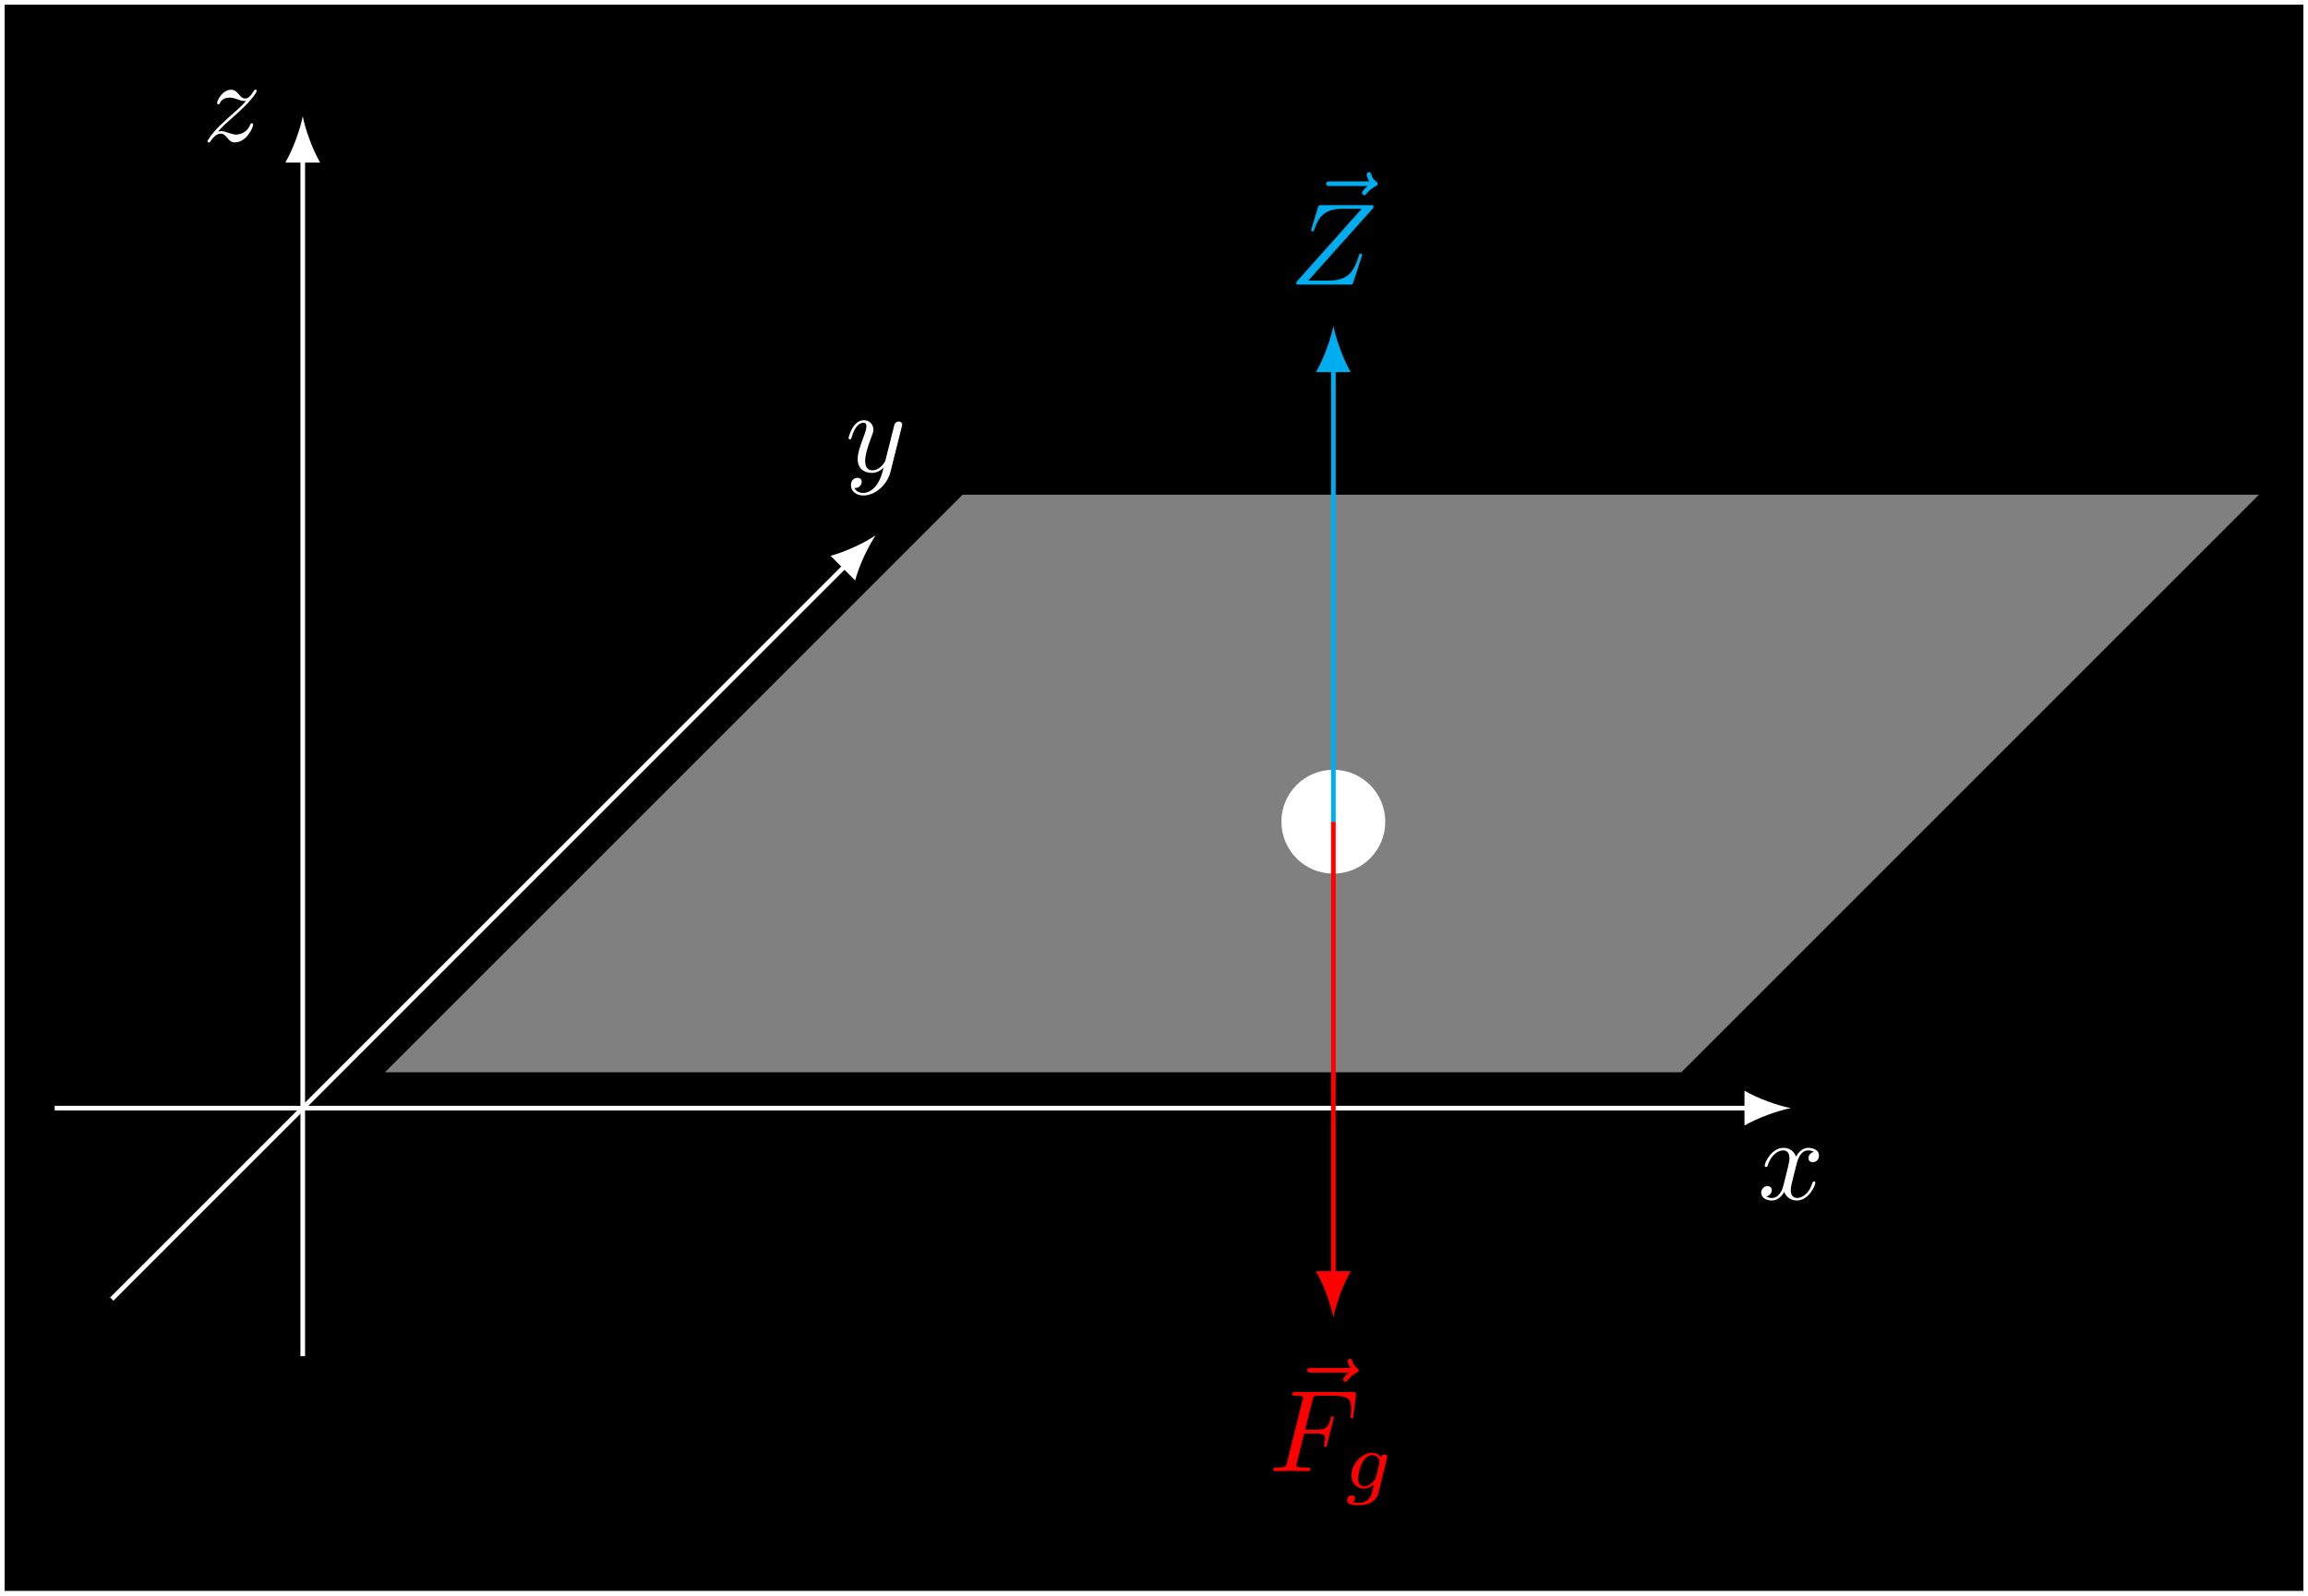
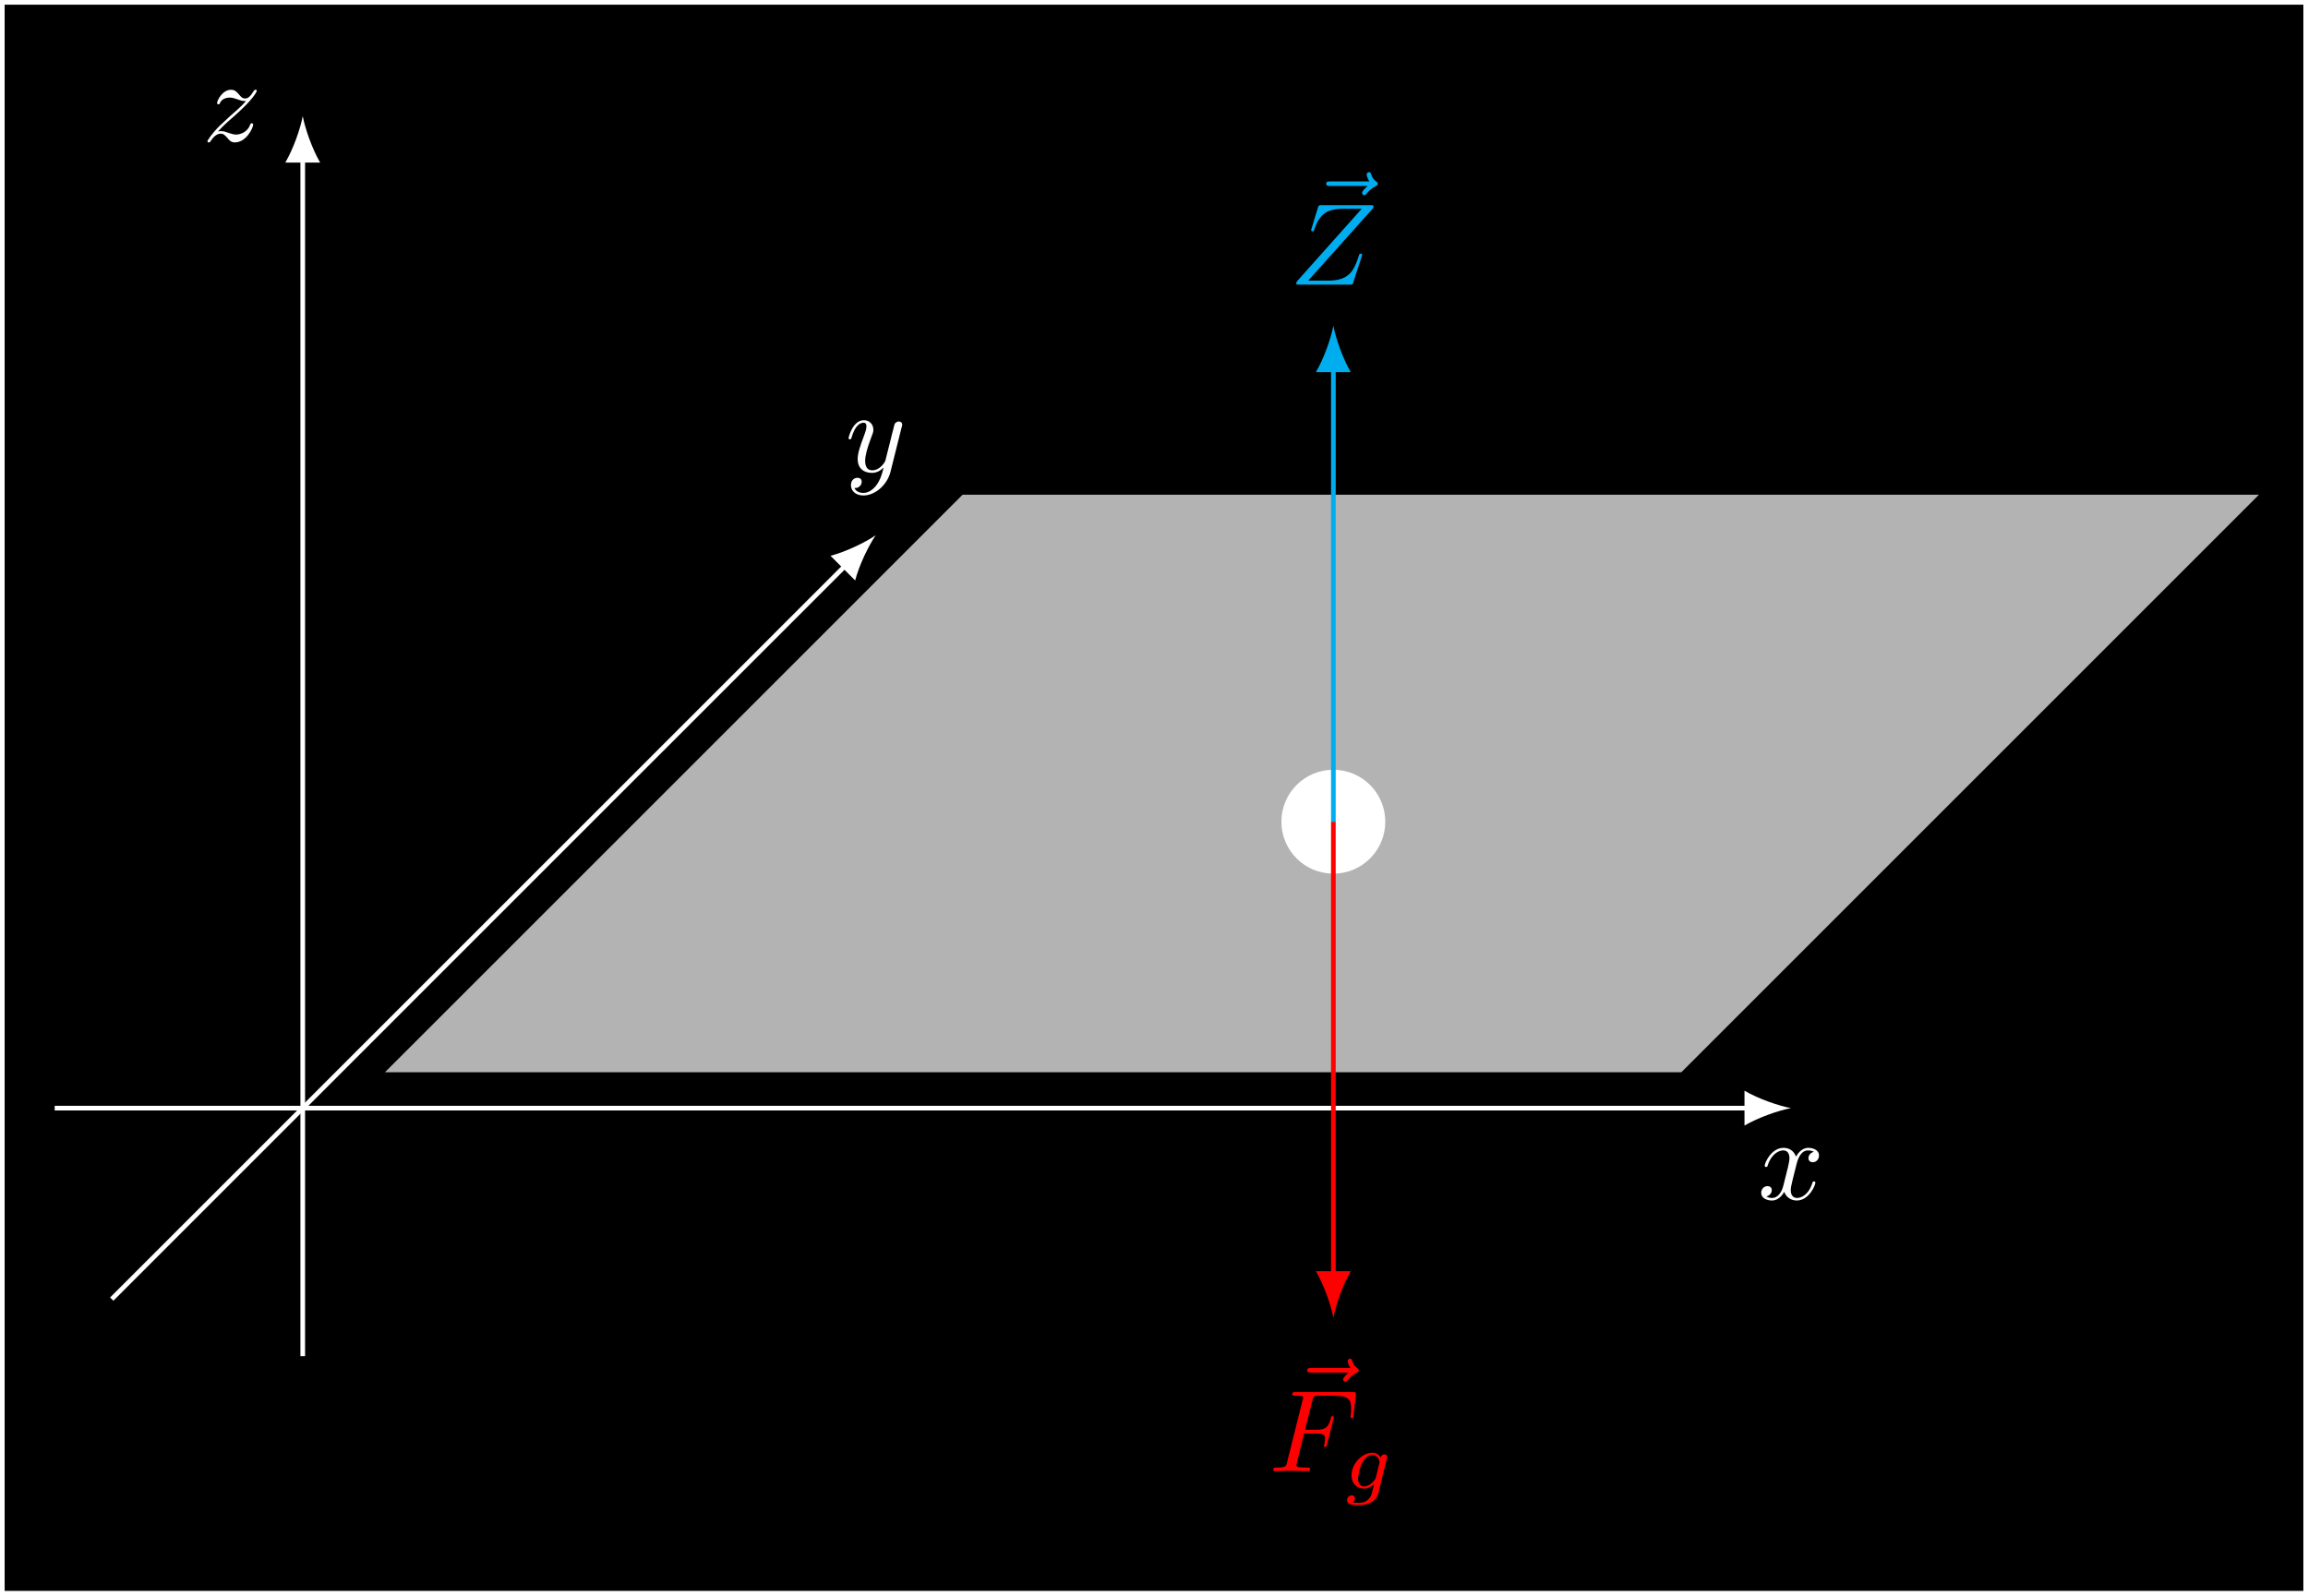
<svg xmlns="http://www.w3.org/2000/svg" xmlns:xlink="http://www.w3.org/1999/xlink" width="197.823pt" height="136.774pt" viewBox="0 0 197.823 136.774" version="1.1">
  <defs>
    <g>
      <symbol overflow="visible" id="glyph0-0">
        <path style="stroke:none;" d="" />
      </symbol>
      <symbol overflow="visible" id="glyph0-1">
        <path style="stroke:none;" d="M 3.328 -3.016 C 3.391 -3.266 3.625 -4.188 4.312 -4.188 C 4.359 -4.188 4.609 -4.188 4.812 -4.062 C 4.531 -4 4.344 -3.766 4.344 -3.516 C 4.344 -3.359 4.453 -3.172 4.719 -3.172 C 4.938 -3.172 5.25 -3.344 5.25 -3.75 C 5.25 -4.266 4.672 -4.406 4.328 -4.406 C 3.75 -4.406 3.406 -3.875 3.281 -3.656 C 3.031 -4.312 2.5 -4.406 2.203 -4.406 C 1.172 -4.406 0.594 -3.125 0.594 -2.875 C 0.594 -2.766 0.703 -2.766 0.719 -2.766 C 0.797 -2.766 0.828 -2.797 0.844 -2.875 C 1.188 -3.938 1.844 -4.188 2.188 -4.188 C 2.375 -4.188 2.719 -4.094 2.719 -3.516 C 2.719 -3.203 2.547 -2.547 2.188 -1.141 C 2.031 -0.531 1.672 -0.109 1.234 -0.109 C 1.172 -0.109 0.953 -0.109 0.734 -0.234 C 0.984 -0.297 1.203 -0.5 1.203 -0.781 C 1.203 -1.047 0.984 -1.125 0.844 -1.125 C 0.531 -1.125 0.297 -0.875 0.297 -0.547 C 0.297 -0.094 0.781 0.109 1.219 0.109 C 1.891 0.109 2.25 -0.594 2.266 -0.641 C 2.391 -0.281 2.75 0.109 3.344 0.109 C 4.375 0.109 4.938 -1.172 4.938 -1.422 C 4.938 -1.531 4.859 -1.531 4.828 -1.531 C 4.734 -1.531 4.719 -1.484 4.688 -1.422 C 4.359 -0.344 3.688 -0.109 3.375 -0.109 C 2.984 -0.109 2.828 -0.422 2.828 -0.766 C 2.828 -0.984 2.875 -1.203 2.984 -1.641 Z M 3.328 -3.016 " />
      </symbol>
      <symbol overflow="visible" id="glyph0-2">
        <path style="stroke:none;" d="M 1.328 -0.828 C 1.859 -1.406 2.156 -1.656 2.516 -1.969 C 2.516 -1.969 3.125 -2.5 3.484 -2.859 C 4.438 -3.781 4.656 -4.266 4.656 -4.312 C 4.656 -4.406 4.562 -4.406 4.547 -4.406 C 4.469 -4.406 4.453 -4.391 4.391 -4.297 C 4.094 -3.812 3.891 -3.656 3.656 -3.656 C 3.406 -3.656 3.297 -3.812 3.141 -3.984 C 2.953 -4.203 2.781 -4.406 2.453 -4.406 C 1.703 -4.406 1.25 -3.484 1.25 -3.266 C 1.25 -3.219 1.281 -3.156 1.359 -3.156 C 1.453 -3.156 1.469 -3.203 1.5 -3.266 C 1.688 -3.734 2.266 -3.734 2.344 -3.734 C 2.547 -3.734 2.734 -3.672 2.969 -3.594 C 3.375 -3.438 3.484 -3.438 3.734 -3.438 C 3.375 -3.016 2.547 -2.297 2.359 -2.141 L 1.453 -1.297 C 0.781 -0.625 0.422 -0.062 0.422 0.016 C 0.422 0.109 0.531 0.109 0.547 0.109 C 0.625 0.109 0.641 0.094 0.703 -0.016 C 0.938 -0.375 1.234 -0.641 1.562 -0.641 C 1.781 -0.641 1.891 -0.547 2.141 -0.266 C 2.297 -0.047 2.484 0.109 2.766 0.109 C 3.766 0.109 4.344 -1.156 4.344 -1.422 C 4.344 -1.469 4.297 -1.531 4.219 -1.531 C 4.125 -1.531 4.109 -1.469 4.078 -1.391 C 3.844 -0.75 3.203 -0.562 2.875 -0.562 C 2.688 -0.562 2.5 -0.625 2.297 -0.688 C 1.953 -0.812 1.797 -0.859 1.594 -0.859 C 1.578 -0.859 1.422 -0.859 1.328 -0.828 Z M 1.328 -0.828 " />
      </symbol>
      <symbol overflow="visible" id="glyph0-3">
        <path style="stroke:none;" d="M 4.844 -3.797 C 4.891 -3.938 4.891 -3.953 4.891 -4.031 C 4.891 -4.203 4.75 -4.297 4.594 -4.297 C 4.5 -4.297 4.344 -4.234 4.25 -4.094 C 4.234 -4.031 4.141 -3.734 4.109 -3.547 C 4.031 -3.297 3.969 -3.016 3.906 -2.75 L 3.453 -0.953 C 3.422 -0.812 2.984 -0.109 2.328 -0.109 C 1.828 -0.109 1.719 -0.547 1.719 -0.922 C 1.719 -1.375 1.891 -2 2.219 -2.875 C 2.375 -3.281 2.422 -3.391 2.422 -3.594 C 2.422 -4.031 2.109 -4.406 1.609 -4.406 C 0.656 -4.406 0.297 -2.953 0.297 -2.875 C 0.297 -2.766 0.391 -2.766 0.406 -2.766 C 0.516 -2.766 0.516 -2.797 0.562 -2.953 C 0.844 -3.891 1.234 -4.188 1.578 -4.188 C 1.656 -4.188 1.828 -4.188 1.828 -3.875 C 1.828 -3.625 1.719 -3.359 1.656 -3.172 C 1.25 -2.109 1.078 -1.547 1.078 -1.078 C 1.078 -0.188 1.703 0.109 2.297 0.109 C 2.688 0.109 3.016 -0.062 3.297 -0.344 C 3.172 0.172 3.047 0.672 2.656 1.203 C 2.391 1.531 2.016 1.828 1.562 1.828 C 1.422 1.828 0.969 1.797 0.797 1.406 C 0.953 1.406 1.094 1.406 1.219 1.281 C 1.328 1.203 1.422 1.062 1.422 0.875 C 1.422 0.562 1.156 0.531 1.062 0.531 C 0.828 0.531 0.5 0.688 0.5 1.172 C 0.5 1.672 0.938 2.047 1.562 2.047 C 2.578 2.047 3.609 1.141 3.891 0.016 Z M 4.844 -3.797 " />
      </symbol>
      <symbol overflow="visible" id="glyph0-4">
        <path style="stroke:none;" d="M 5.359 -5.938 C 5.219 -5.797 4.891 -5.516 4.891 -5.344 C 4.891 -5.25 4.984 -5.141 5.078 -5.141 C 5.172 -5.141 5.219 -5.219 5.281 -5.281 C 5.391 -5.422 5.625 -5.703 6.062 -5.922 C 6.125 -5.969 6.234 -6.016 6.234 -6.125 C 6.234 -6.234 6.156 -6.281 6.094 -6.328 C 5.875 -6.484 5.766 -6.656 5.688 -6.891 C 5.656 -6.984 5.625 -7.125 5.484 -7.125 C 5.344 -7.125 5.281 -6.984 5.281 -6.906 C 5.281 -6.859 5.359 -6.547 5.516 -6.328 L 2.156 -6.328 C 2 -6.328 1.812 -6.328 1.812 -6.125 C 1.812 -5.938 2 -5.938 2.156 -5.938 Z M 5.359 -5.938 " />
      </symbol>
      <symbol overflow="visible" id="glyph0-5">
        <path style="stroke:none;" d="M 3.016 -3.234 L 3.984 -3.234 C 4.734 -3.234 4.812 -3.078 4.812 -2.797 C 4.812 -2.719 4.812 -2.609 4.75 -2.297 C 4.719 -2.25 4.719 -2.219 4.719 -2.188 C 4.719 -2.109 4.781 -2.078 4.828 -2.078 C 4.938 -2.078 4.938 -2.109 4.984 -2.281 L 5.531 -4.453 C 5.562 -4.562 5.562 -4.578 5.562 -4.609 C 5.562 -4.625 5.547 -4.719 5.438 -4.719 C 5.344 -4.719 5.328 -4.672 5.297 -4.5 C 5.078 -3.734 4.859 -3.547 4 -3.547 L 3.094 -3.547 L 3.734 -6.078 C 3.828 -6.438 3.844 -6.469 4.281 -6.469 L 5.594 -6.469 C 6.812 -6.469 7.047 -6.141 7.047 -5.375 C 7.047 -5.141 7.047 -5.109 7.016 -4.828 C 7 -4.703 7 -4.688 7 -4.656 C 7 -4.609 7.031 -4.531 7.125 -4.531 C 7.234 -4.531 7.234 -4.594 7.25 -4.781 L 7.453 -6.516 C 7.484 -6.781 7.438 -6.781 7.188 -6.781 L 2.297 -6.781 C 2.109 -6.781 2 -6.781 2 -6.578 C 2 -6.469 2.094 -6.469 2.281 -6.469 C 2.656 -6.469 2.938 -6.469 2.938 -6.297 C 2.938 -6.25 2.938 -6.234 2.875 -6.047 L 1.562 -0.781 C 1.469 -0.391 1.453 -0.312 0.656 -0.312 C 0.484 -0.312 0.375 -0.312 0.375 -0.125 C 0.375 0 0.5 0 0.531 0 C 0.812 0 1.562 -0.031 1.844 -0.031 C 2.172 -0.031 3 0 3.328 0 C 3.422 0 3.531 0 3.531 -0.188 C 3.531 -0.266 3.484 -0.297 3.484 -0.297 C 3.453 -0.312 3.422 -0.312 3.203 -0.312 C 2.984 -0.312 2.938 -0.312 2.688 -0.328 C 2.391 -0.359 2.359 -0.406 2.359 -0.531 C 2.359 -0.547 2.359 -0.609 2.406 -0.75 Z M 3.016 -3.234 " />
      </symbol>
      <symbol overflow="visible" id="glyph0-6">
        <path style="stroke:none;" d="M 7.172 -6.562 C 7.188 -6.609 7.203 -6.656 7.203 -6.719 C 7.203 -6.812 7.156 -6.812 6.953 -6.812 L 2.75 -6.812 C 2.516 -6.812 2.5 -6.797 2.438 -6.609 L 1.891 -4.812 C 1.875 -4.766 1.859 -4.688 1.859 -4.672 C 1.859 -4.672 1.859 -4.562 1.984 -4.562 C 2.078 -4.562 2.094 -4.641 2.109 -4.672 C 2.5 -5.844 3.016 -6.5 4.562 -6.5 L 6.188 -6.5 L 0.625 -0.266 C 0.625 -0.266 0.578 -0.125 0.578 -0.094 C 0.578 0 0.641 0 0.828 0 L 5.156 0 C 5.406 0 5.406 -0.016 5.469 -0.203 L 6.188 -2.406 C 6.188 -2.438 6.219 -2.516 6.219 -2.547 C 6.219 -2.609 6.188 -2.656 6.094 -2.656 C 6 -2.656 5.984 -2.625 5.922 -2.406 C 5.484 -1.062 5 -0.344 3.312 -0.344 L 1.609 -0.344 Z M 7.172 -6.562 " />
      </symbol>
      <symbol overflow="visible" id="glyph1-0">
        <path style="stroke:none;" d="" />
      </symbol>
      <symbol overflow="visible" id="glyph1-1">
        <path style="stroke:none;" d="M 3.703 -2.578 C 3.734 -2.672 3.734 -2.703 3.734 -2.719 C 3.734 -2.875 3.609 -2.938 3.5 -2.938 C 3.344 -2.938 3.203 -2.812 3.172 -2.672 C 3.062 -2.859 2.828 -3.078 2.453 -3.078 C 1.594 -3.078 0.672 -2.141 0.672 -1.141 C 0.672 -0.422 1.156 0 1.734 0 C 2.062 0 2.359 -0.156 2.609 -0.375 L 2.453 0.25 C 2.375 0.547 2.328 0.734 2.062 0.969 C 1.75 1.219 1.453 1.219 1.281 1.219 C 0.969 1.219 0.875 1.203 0.75 1.172 C 0.922 1.094 0.969 0.922 0.969 0.828 C 0.969 0.656 0.844 0.578 0.703 0.578 C 0.5 0.578 0.297 0.734 0.297 1 C 0.297 1.422 0.906 1.422 1.297 1.422 C 2.391 1.422 2.844 0.859 2.953 0.469 Z M 2.75 -0.922 C 2.719 -0.828 2.719 -0.812 2.594 -0.672 C 2.359 -0.375 2.016 -0.188 1.75 -0.188 C 1.406 -0.188 1.234 -0.5 1.234 -0.859 C 1.234 -1.156 1.422 -1.938 1.609 -2.25 C 1.891 -2.734 2.219 -2.875 2.453 -2.875 C 2.953 -2.875 3.078 -2.359 3.078 -2.281 C 3.078 -2.266 3.078 -2.266 3.062 -2.188 Z M 2.75 -0.922 " />
      </symbol>
    </g>
    <clipPath id="clip1">
      <path d="M 0 0 L 197.824 0 L 197.824 136.773 L 0 136.773 Z M 0 0 " />
    </clipPath>
    <clipPath id="clip2">
      <path d="M 27 36 L 197.824 36 L 197.824 98 L 27 98 Z M 27 36 " />
    </clipPath>
  </defs>
  <g id="surface1">
    <g clip-path="url(#clip1)" clip-rule="nonzero">
      <path style="fill-rule:nonzero;fill:rgb(0%,0%,0%);fill-opacity:1;stroke-width:0.399;stroke-linecap:butt;stroke-linejoin:miter;stroke:rgb(100%,100%,100%);stroke-opacity:1;stroke-miterlimit:10;" d="M -25.749 -41.58 L -25.749 94.795 L 171.677 94.795 L 171.677 -41.58 Z M -25.749 -41.58 " transform="matrix(1,0,0,-1,25.948,94.994)" />
    </g>
-     <path style=" stroke:none;fill-rule:nonzero;fill:rgb(50%,50%,50%);fill-opacity:1;" d="M 33.473 91.719 L 144.027 91.719 L 193.137 42.609 L 82.586 42.609 Z M 33.473 91.719 " />
+     <path style=" stroke:none;fill-rule:nonzero;fill:rgb(70%,70%,70%);fill-opacity:1;" d="M 33.473 91.719 L 144.027 91.719 L 193.137 42.609 L 82.586 42.609 Z M 33.473 91.719 " />
    <g clip-path="url(#clip2)" clip-rule="nonzero">
-       <path style="fill:none;stroke-width:0.399;stroke-linecap:butt;stroke-linejoin:miter;stroke:rgb(50%,50%,50%);stroke-opacity:1;stroke-miterlimit:10;" d="M 7.525 3.275 L 118.079 3.275 L 167.189 52.385 L 56.638 52.385 Z M 7.525 3.275 " transform="matrix(1,0,0,-1,25.948,94.994)" />
+       <path style="fill:none;stroke-width:0.399;stroke-linecap:butt;stroke-linejoin:miter;stroke:rgb(70%,70%,70%);stroke-opacity:1;stroke-miterlimit:10;" d="M 7.525 3.275 L 118.079 3.275 L 167.189 52.385 L 56.638 52.385 Z M 7.525 3.275 " transform="matrix(1,0,0,-1,25.948,94.994)" />
    </g>
    <path style="fill:none;stroke-width:0.399;stroke-linecap:butt;stroke-linejoin:miter;stroke:rgb(100%,100%,100%);stroke-opacity:1;stroke-miterlimit:10;" d="M -21.261 0.002 L 123.974 0.002 " transform="matrix(1,0,0,-1,25.948,94.994)" />
    <path style=" stroke:none;fill-rule:nonzero;fill:rgb(100%,100%,100%);fill-opacity:1;" d="M 153.508 94.992 C 152.445 94.793 150.719 94.195 149.523 93.5 L 149.523 96.488 C 150.719 95.789 152.445 95.191 153.508 94.992 " />
    <g style="fill:rgb(100%,100%,100%);fill-opacity:1;">
      <use xlink:href="#glyph0-1" x="150.66" y="102.803" />
    </g>
    <path style="fill:none;stroke-width:0.399;stroke-linecap:butt;stroke-linejoin:miter;stroke:rgb(100%,100%,100%);stroke-opacity:1;stroke-miterlimit:10;" d="M 0.001 -21.26 L 0.001 81.455 " transform="matrix(1,0,0,-1,25.948,94.994)" />
    <path style=" stroke:none;fill-rule:nonzero;fill:rgb(100%,100%,100%);fill-opacity:1;" d="M 25.949 9.953 C 25.75 11.016 25.152 12.742 24.453 13.938 L 27.441 13.938 C 26.746 12.742 26.148 11.016 25.949 9.953 " />
    <g style="fill:rgb(100%,100%,100%);fill-opacity:1;">
      <use xlink:href="#glyph0-2" x="17.357" y="12.099" />
    </g>
    <path style="fill:none;stroke-width:0.399;stroke-linecap:butt;stroke-linejoin:miter;stroke:rgb(100%,100%,100%);stroke-opacity:1;stroke-miterlimit:10;" d="M -16.37 -16.369 L 46.575 46.572 " transform="matrix(1,0,0,-1,25.948,94.994)" />
    <path style=" stroke:none;fill-rule:nonzero;fill:rgb(100%,100%,100%);fill-opacity:1;" d="M 75.059 45.883 C 74.164 46.496 72.523 47.293 71.184 47.645 L 73.297 49.758 C 73.648 48.422 74.449 46.777 75.059 45.883 " />
    <g style="fill:rgb(100%,100%,100%);fill-opacity:1;">
      <use xlink:href="#glyph0-3" x="72.436" y="40.427" />
    </g>
    <path style="fill-rule:nonzero;fill:rgb(100%,100%,100%);fill-opacity:1;stroke-width:0.399;stroke-linecap:butt;stroke-linejoin:miter;stroke:rgb(100%,100%,100%);stroke-opacity:1;stroke-miterlimit:10;" d="M 92.587 24.556 C 92.587 26.904 90.685 28.806 88.337 28.806 C 85.986 28.806 84.083 26.904 84.083 24.556 C 84.083 22.205 85.986 20.303 88.337 20.303 C 90.685 20.303 92.587 22.205 92.587 24.556 Z M 92.587 24.556 " transform="matrix(1,0,0,-1,25.948,94.994)" />
    <path style="fill:none;stroke-width:0.399;stroke-linecap:butt;stroke-linejoin:miter;stroke:rgb(100%,0%,0%);stroke-opacity:1;stroke-miterlimit:10;" d="M 88.337 24.556 L 88.337 -14.377 " transform="matrix(1,0,0,-1,25.948,94.994)" />
    <path style=" stroke:none;fill-rule:nonzero;fill:rgb(100%,0%,0%);fill-opacity:1;" d="M 114.285 112.961 C 114.484 111.895 115.082 110.168 115.777 108.973 L 112.789 108.973 C 113.488 110.168 114.086 111.895 114.285 112.961 " />
    <g style="fill:rgb(100%,0%,0%);fill-opacity:1;">
      <use xlink:href="#glyph0-4" x="110.23" y="123.596" />
    </g>
    <g style="fill:rgb(100%,0%,0%);fill-opacity:1;">
      <use xlink:href="#glyph0-5" x="108.761" y="126.114" />
    </g>
    <g style="fill:rgb(100%,0%,0%);fill-opacity:1;">
      <use xlink:href="#glyph1-1" x="115.168" y="127.609" />
    </g>
    <path style="fill:none;stroke-width:0.399;stroke-linecap:butt;stroke-linejoin:miter;stroke:rgb(0%,67.839%,93.729%);stroke-opacity:1;stroke-miterlimit:10;" d="M 88.337 24.556 L 88.337 63.49 " transform="matrix(1,0,0,-1,25.948,94.994)" />
    <path style=" stroke:none;fill-rule:nonzero;fill:rgb(0%,67.839%,93.729%);fill-opacity:1;" d="M 114.285 27.918 C 114.086 28.98 113.488 30.707 112.789 31.902 L 115.777 31.902 C 115.082 30.707 114.484 28.98 114.285 27.918 " />
    <g style="fill:rgb(0%,67.839%,93.729%);fill-opacity:1;">
      <use xlink:href="#glyph0-4" x="111.855" y="21.881" />
    </g>
    <g style="fill:rgb(0%,67.839%,93.729%);fill-opacity:1;">
      <use xlink:href="#glyph0-6" x="110.525" y="24.399" />
    </g>
  </g>
</svg>
